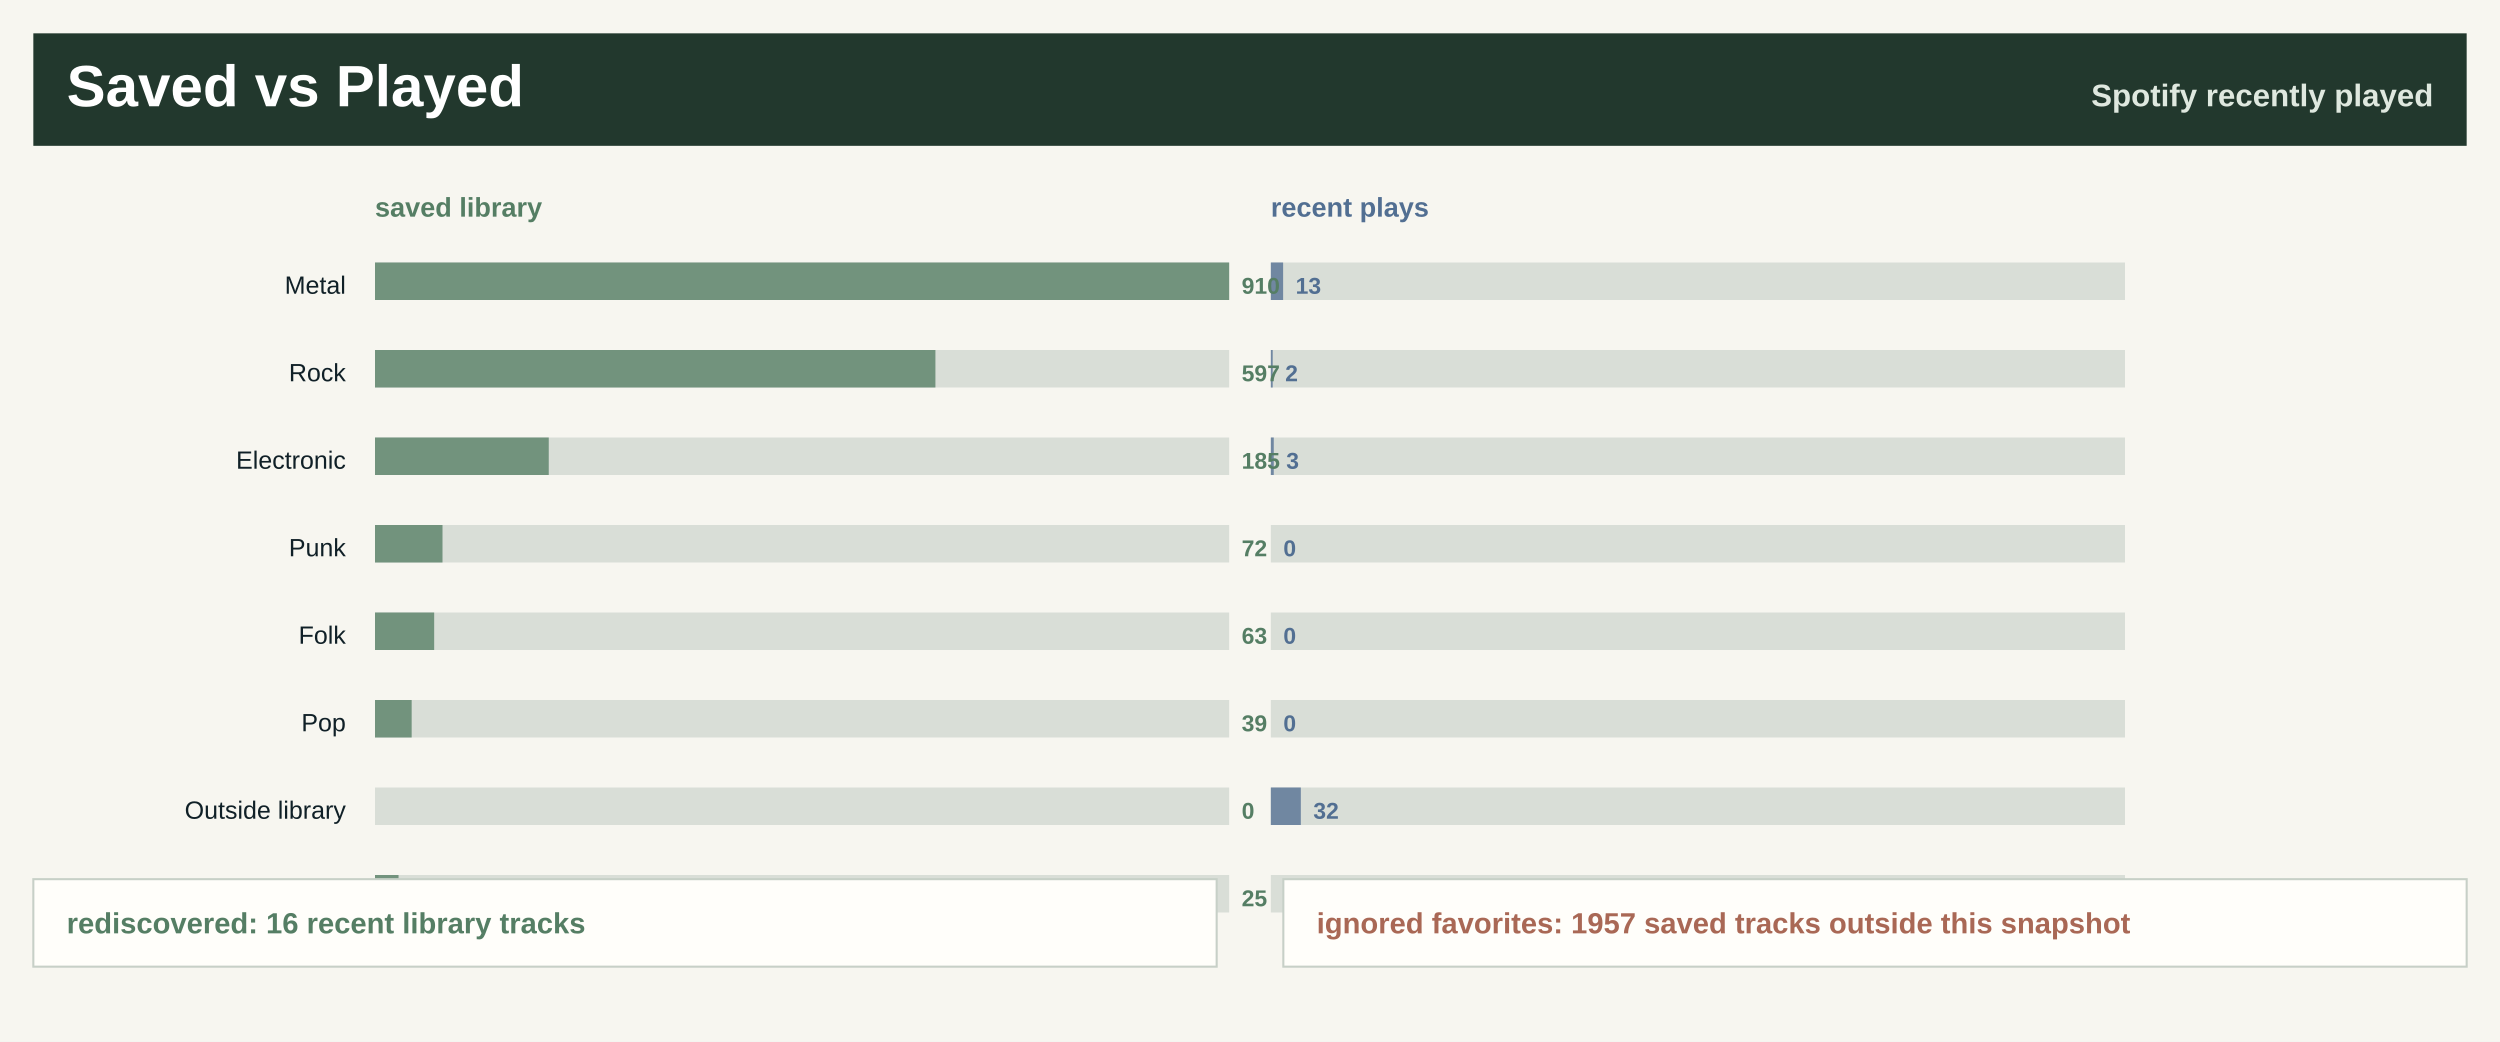
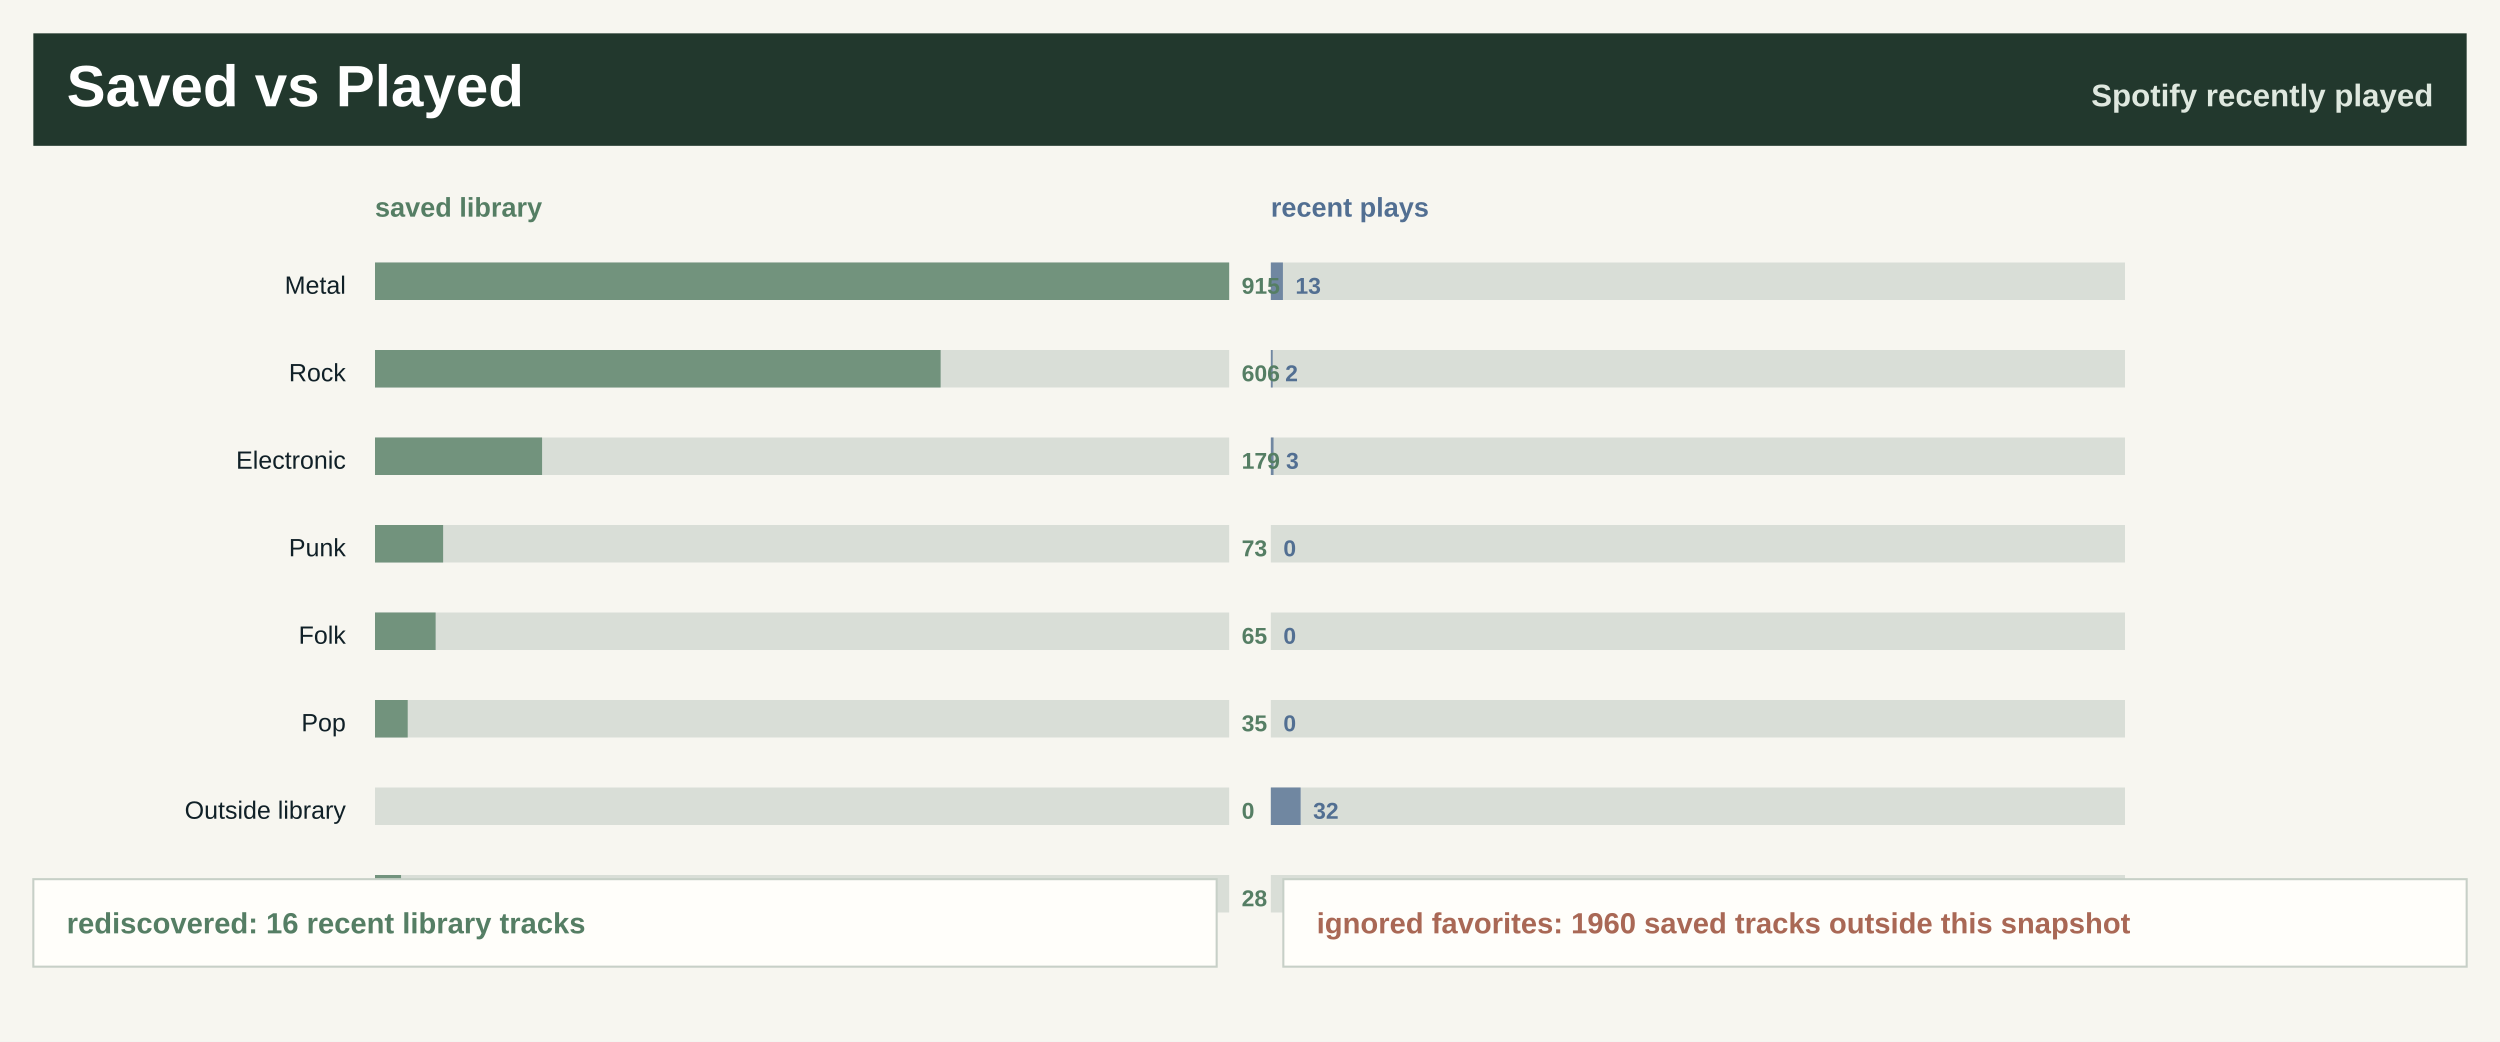
<svg xmlns="http://www.w3.org/2000/svg" width="1200" height="500" viewBox="0 0 1200 500" role="img" aria-label="Saved library versus recently played">
  <rect width="1200" height="500" fill="#f7f6f0" />
  <rect x="16" y="16" width="1168" height="54" fill="#22382d" />
  <text x="32.0" y="51.0" font-family="Segoe UI, Arial, sans-serif" font-size="28" font-weight="800" fill="#ffffff" text-anchor="start">Saved vs Played</text>
  <text x="1168.0" y="51.0" font-family="Segoe UI, Arial, sans-serif" font-size="15" font-weight="800" fill="#dfe8df" text-anchor="end">Spotify recently played</text>
  <text x="180.0" y="104.0" font-family="Segoe UI, Arial, sans-serif" font-size="13" font-weight="800" fill="#557e64" text-anchor="start">saved library</text>
  <text x="610.0" y="104.0" font-family="Segoe UI, Arial, sans-serif" font-size="13" font-weight="800" fill="#526f92" text-anchor="start">recent plays</text>
  <text x="166.0" y="141.0" font-family="Segoe UI, Arial, sans-serif" font-size="12" font-weight="400" fill="#102027" text-anchor="end">Metal</text>
  <rect x="180.0" y="126.0" width="410" height="18" fill="#d9ded7" />
  <rect x="180.0" y="126.0" width="410.0" height="18" fill="#557e64" fill-opacity="0.78" />
  <rect x="610.0" y="126.0" width="410" height="18" fill="#d9ded7" />
-   <rect x="610.0" y="126.0" width="5.9" height="18" fill="#526f92" fill-opacity="0.78" />
-   <text x="596.0" y="141.0" font-family="Segoe UI, Arial, sans-serif" font-size="11" font-weight="800" fill="#557e64" text-anchor="start">910</text>
-   <text x="621.9" y="141.0" font-family="Segoe UI, Arial, sans-serif" font-size="11" font-weight="800" fill="#526f92" text-anchor="start">13</text>
+   <rect x="610.0" y="126.0" width="5.8" height="18" fill="#526f92" fill-opacity="0.78" />
+   <text x="596.0" y="141.0" font-family="Segoe UI, Arial, sans-serif" font-size="11" font-weight="800" fill="#557e64" text-anchor="start">915</text>
+   <text x="621.8" y="141.0" font-family="Segoe UI, Arial, sans-serif" font-size="11" font-weight="800" fill="#526f92" text-anchor="start">13</text>
  <text x="166.0" y="183.0" font-family="Segoe UI, Arial, sans-serif" font-size="12" font-weight="400" fill="#102027" text-anchor="end">Rock</text>
  <rect x="180.0" y="168.0" width="410" height="18" fill="#d9ded7" />
-   <rect x="180.0" y="168.0" width="269.0" height="18" fill="#557e64" fill-opacity="0.78" />
+   <rect x="180.0" y="168.0" width="271.5" height="18" fill="#557e64" fill-opacity="0.78" />
  <rect x="610.0" y="168.0" width="410" height="18" fill="#d9ded7" />
  <rect x="610.0" y="168.0" width="0.9" height="18" fill="#526f92" fill-opacity="0.78" />
-   <text x="596.0" y="183.0" font-family="Segoe UI, Arial, sans-serif" font-size="11" font-weight="800" fill="#557e64" text-anchor="start">597</text>
+   <text x="596.0" y="183.0" font-family="Segoe UI, Arial, sans-serif" font-size="11" font-weight="800" fill="#557e64" text-anchor="start">606</text>
  <text x="616.9" y="183.0" font-family="Segoe UI, Arial, sans-serif" font-size="11" font-weight="800" fill="#526f92" text-anchor="start">2</text>
  <text x="166.0" y="225.0" font-family="Segoe UI, Arial, sans-serif" font-size="12" font-weight="400" fill="#102027" text-anchor="end">Electronic</text>
  <rect x="180.0" y="210.0" width="410" height="18" fill="#d9ded7" />
-   <rect x="180.0" y="210.0" width="83.4" height="18" fill="#557e64" fill-opacity="0.78" />
+   <rect x="180.0" y="210.0" width="80.2" height="18" fill="#557e64" fill-opacity="0.78" />
  <rect x="610.0" y="210.0" width="410" height="18" fill="#d9ded7" />
-   <rect x="610.0" y="210.0" width="1.4" height="18" fill="#526f92" fill-opacity="0.78" />
-   <text x="596.0" y="225.0" font-family="Segoe UI, Arial, sans-serif" font-size="11" font-weight="800" fill="#557e64" text-anchor="start">185</text>
-   <text x="617.4" y="225.0" font-family="Segoe UI, Arial, sans-serif" font-size="11" font-weight="800" fill="#526f92" text-anchor="start">3</text>
+   <rect x="610.0" y="210.0" width="1.3" height="18" fill="#526f92" fill-opacity="0.78" />
+   <text x="596.0" y="225.0" font-family="Segoe UI, Arial, sans-serif" font-size="11" font-weight="800" fill="#557e64" text-anchor="start">179</text>
+   <text x="617.3" y="225.0" font-family="Segoe UI, Arial, sans-serif" font-size="11" font-weight="800" fill="#526f92" text-anchor="start">3</text>
  <text x="166.0" y="267.0" font-family="Segoe UI, Arial, sans-serif" font-size="12" font-weight="400" fill="#102027" text-anchor="end">Punk</text>
  <rect x="180.0" y="252.0" width="410" height="18" fill="#d9ded7" />
-   <rect x="180.0" y="252.0" width="32.4" height="18" fill="#557e64" fill-opacity="0.78" />
+   <rect x="180.0" y="252.0" width="32.7" height="18" fill="#557e64" fill-opacity="0.78" />
  <rect x="610.0" y="252.0" width="410" height="18" fill="#d9ded7" />
  <rect x="610.0" y="252.0" width="0.0" height="18" fill="#526f92" fill-opacity="0.78" />
-   <text x="596.0" y="267.0" font-family="Segoe UI, Arial, sans-serif" font-size="11" font-weight="800" fill="#557e64" text-anchor="start">72</text>
+   <text x="596.0" y="267.0" font-family="Segoe UI, Arial, sans-serif" font-size="11" font-weight="800" fill="#557e64" text-anchor="start">73</text>
  <text x="616.0" y="267.0" font-family="Segoe UI, Arial, sans-serif" font-size="11" font-weight="800" fill="#526f92" text-anchor="start">0</text>
  <text x="166.0" y="309.0" font-family="Segoe UI, Arial, sans-serif" font-size="12" font-weight="400" fill="#102027" text-anchor="end">Folk</text>
  <rect x="180.0" y="294.0" width="410" height="18" fill="#d9ded7" />
-   <rect x="180.0" y="294.0" width="28.4" height="18" fill="#557e64" fill-opacity="0.78" />
+   <rect x="180.0" y="294.0" width="29.1" height="18" fill="#557e64" fill-opacity="0.78" />
  <rect x="610.0" y="294.0" width="410" height="18" fill="#d9ded7" />
  <rect x="610.0" y="294.0" width="0.0" height="18" fill="#526f92" fill-opacity="0.78" />
-   <text x="596.0" y="309.0" font-family="Segoe UI, Arial, sans-serif" font-size="11" font-weight="800" fill="#557e64" text-anchor="start">63</text>
+   <text x="596.0" y="309.0" font-family="Segoe UI, Arial, sans-serif" font-size="11" font-weight="800" fill="#557e64" text-anchor="start">65</text>
  <text x="616.0" y="309.0" font-family="Segoe UI, Arial, sans-serif" font-size="11" font-weight="800" fill="#526f92" text-anchor="start">0</text>
  <text x="166.0" y="351.0" font-family="Segoe UI, Arial, sans-serif" font-size="12" font-weight="400" fill="#102027" text-anchor="end">Pop</text>
  <rect x="180.0" y="336.0" width="410" height="18" fill="#d9ded7" />
-   <rect x="180.0" y="336.0" width="17.6" height="18" fill="#557e64" fill-opacity="0.78" />
+   <rect x="180.0" y="336.0" width="15.7" height="18" fill="#557e64" fill-opacity="0.78" />
  <rect x="610.0" y="336.0" width="410" height="18" fill="#d9ded7" />
  <rect x="610.0" y="336.0" width="0.0" height="18" fill="#526f92" fill-opacity="0.78" />
-   <text x="596.0" y="351.0" font-family="Segoe UI, Arial, sans-serif" font-size="11" font-weight="800" fill="#557e64" text-anchor="start">39</text>
+   <text x="596.0" y="351.0" font-family="Segoe UI, Arial, sans-serif" font-size="11" font-weight="800" fill="#557e64" text-anchor="start">35</text>
  <text x="616.0" y="351.0" font-family="Segoe UI, Arial, sans-serif" font-size="11" font-weight="800" fill="#526f92" text-anchor="start">0</text>
  <text x="166.0" y="393.0" font-family="Segoe UI, Arial, sans-serif" font-size="12" font-weight="400" fill="#102027" text-anchor="end">Outside library</text>
  <rect x="180.0" y="378.0" width="410" height="18" fill="#d9ded7" />
  <rect x="180.0" y="378.0" width="0.0" height="18" fill="#557e64" fill-opacity="0.78" />
  <rect x="610.0" y="378.0" width="410" height="18" fill="#d9ded7" />
-   <rect x="610.0" y="378.0" width="14.4" height="18" fill="#526f92" fill-opacity="0.78" />
+   <rect x="610.0" y="378.0" width="14.3" height="18" fill="#526f92" fill-opacity="0.78" />
  <text x="596.0" y="393.0" font-family="Segoe UI, Arial, sans-serif" font-size="11" font-weight="800" fill="#557e64" text-anchor="start">0</text>
-   <text x="630.4" y="393.0" font-family="Segoe UI, Arial, sans-serif" font-size="11" font-weight="800" fill="#526f92" text-anchor="start">32</text>
-   <text x="166.0" y="435.0" font-family="Segoe UI, Arial, sans-serif" font-size="12" font-weight="400" fill="#102027" text-anchor="end">Classical</text>
+   <text x="630.3" y="393.0" font-family="Segoe UI, Arial, sans-serif" font-size="11" font-weight="800" fill="#526f92" text-anchor="start">32</text>
+   <text x="166.0" y="435.0" font-family="Segoe UI, Arial, sans-serif" font-size="12" font-weight="400" fill="#102027" text-anchor="end">Jazz</text>
  <rect x="180.0" y="420.0" width="410" height="18" fill="#d9ded7" />
-   <rect x="180.0" y="420.0" width="11.3" height="18" fill="#557e64" fill-opacity="0.78" />
+   <rect x="180.0" y="420.0" width="12.5" height="18" fill="#557e64" fill-opacity="0.78" />
  <rect x="610.0" y="420.0" width="410" height="18" fill="#d9ded7" />
  <rect x="610.0" y="420.0" width="0.0" height="18" fill="#526f92" fill-opacity="0.78" />
-   <text x="596.0" y="435.0" font-family="Segoe UI, Arial, sans-serif" font-size="11" font-weight="800" fill="#557e64" text-anchor="start">25</text>
+   <text x="596.0" y="435.0" font-family="Segoe UI, Arial, sans-serif" font-size="11" font-weight="800" fill="#557e64" text-anchor="start">28</text>
  <text x="616.0" y="435.0" font-family="Segoe UI, Arial, sans-serif" font-size="11" font-weight="800" fill="#526f92" text-anchor="start">0</text>
  <rect x="16" y="422" width="568" height="42" fill="#fffefa" stroke="#c7d0c7" />
  <rect x="616" y="422" width="568" height="42" fill="#fffefa" stroke="#c7d0c7" />
  <text x="32.0" y="448.0" font-family="Segoe UI, Arial, sans-serif" font-size="14" font-weight="800" fill="#557e64" text-anchor="start">rediscovered: 16 recent library tracks</text>
-   <text x="632.0" y="448.0" font-family="Segoe UI, Arial, sans-serif" font-size="14" font-weight="800" fill="#a96855" text-anchor="start">ignored favorites: 1957 saved tracks outside this snapshot</text>
+   <text x="632.0" y="448.0" font-family="Segoe UI, Arial, sans-serif" font-size="14" font-weight="800" fill="#a96855" text-anchor="start">ignored favorites: 1960 saved tracks outside this snapshot</text>
</svg>
